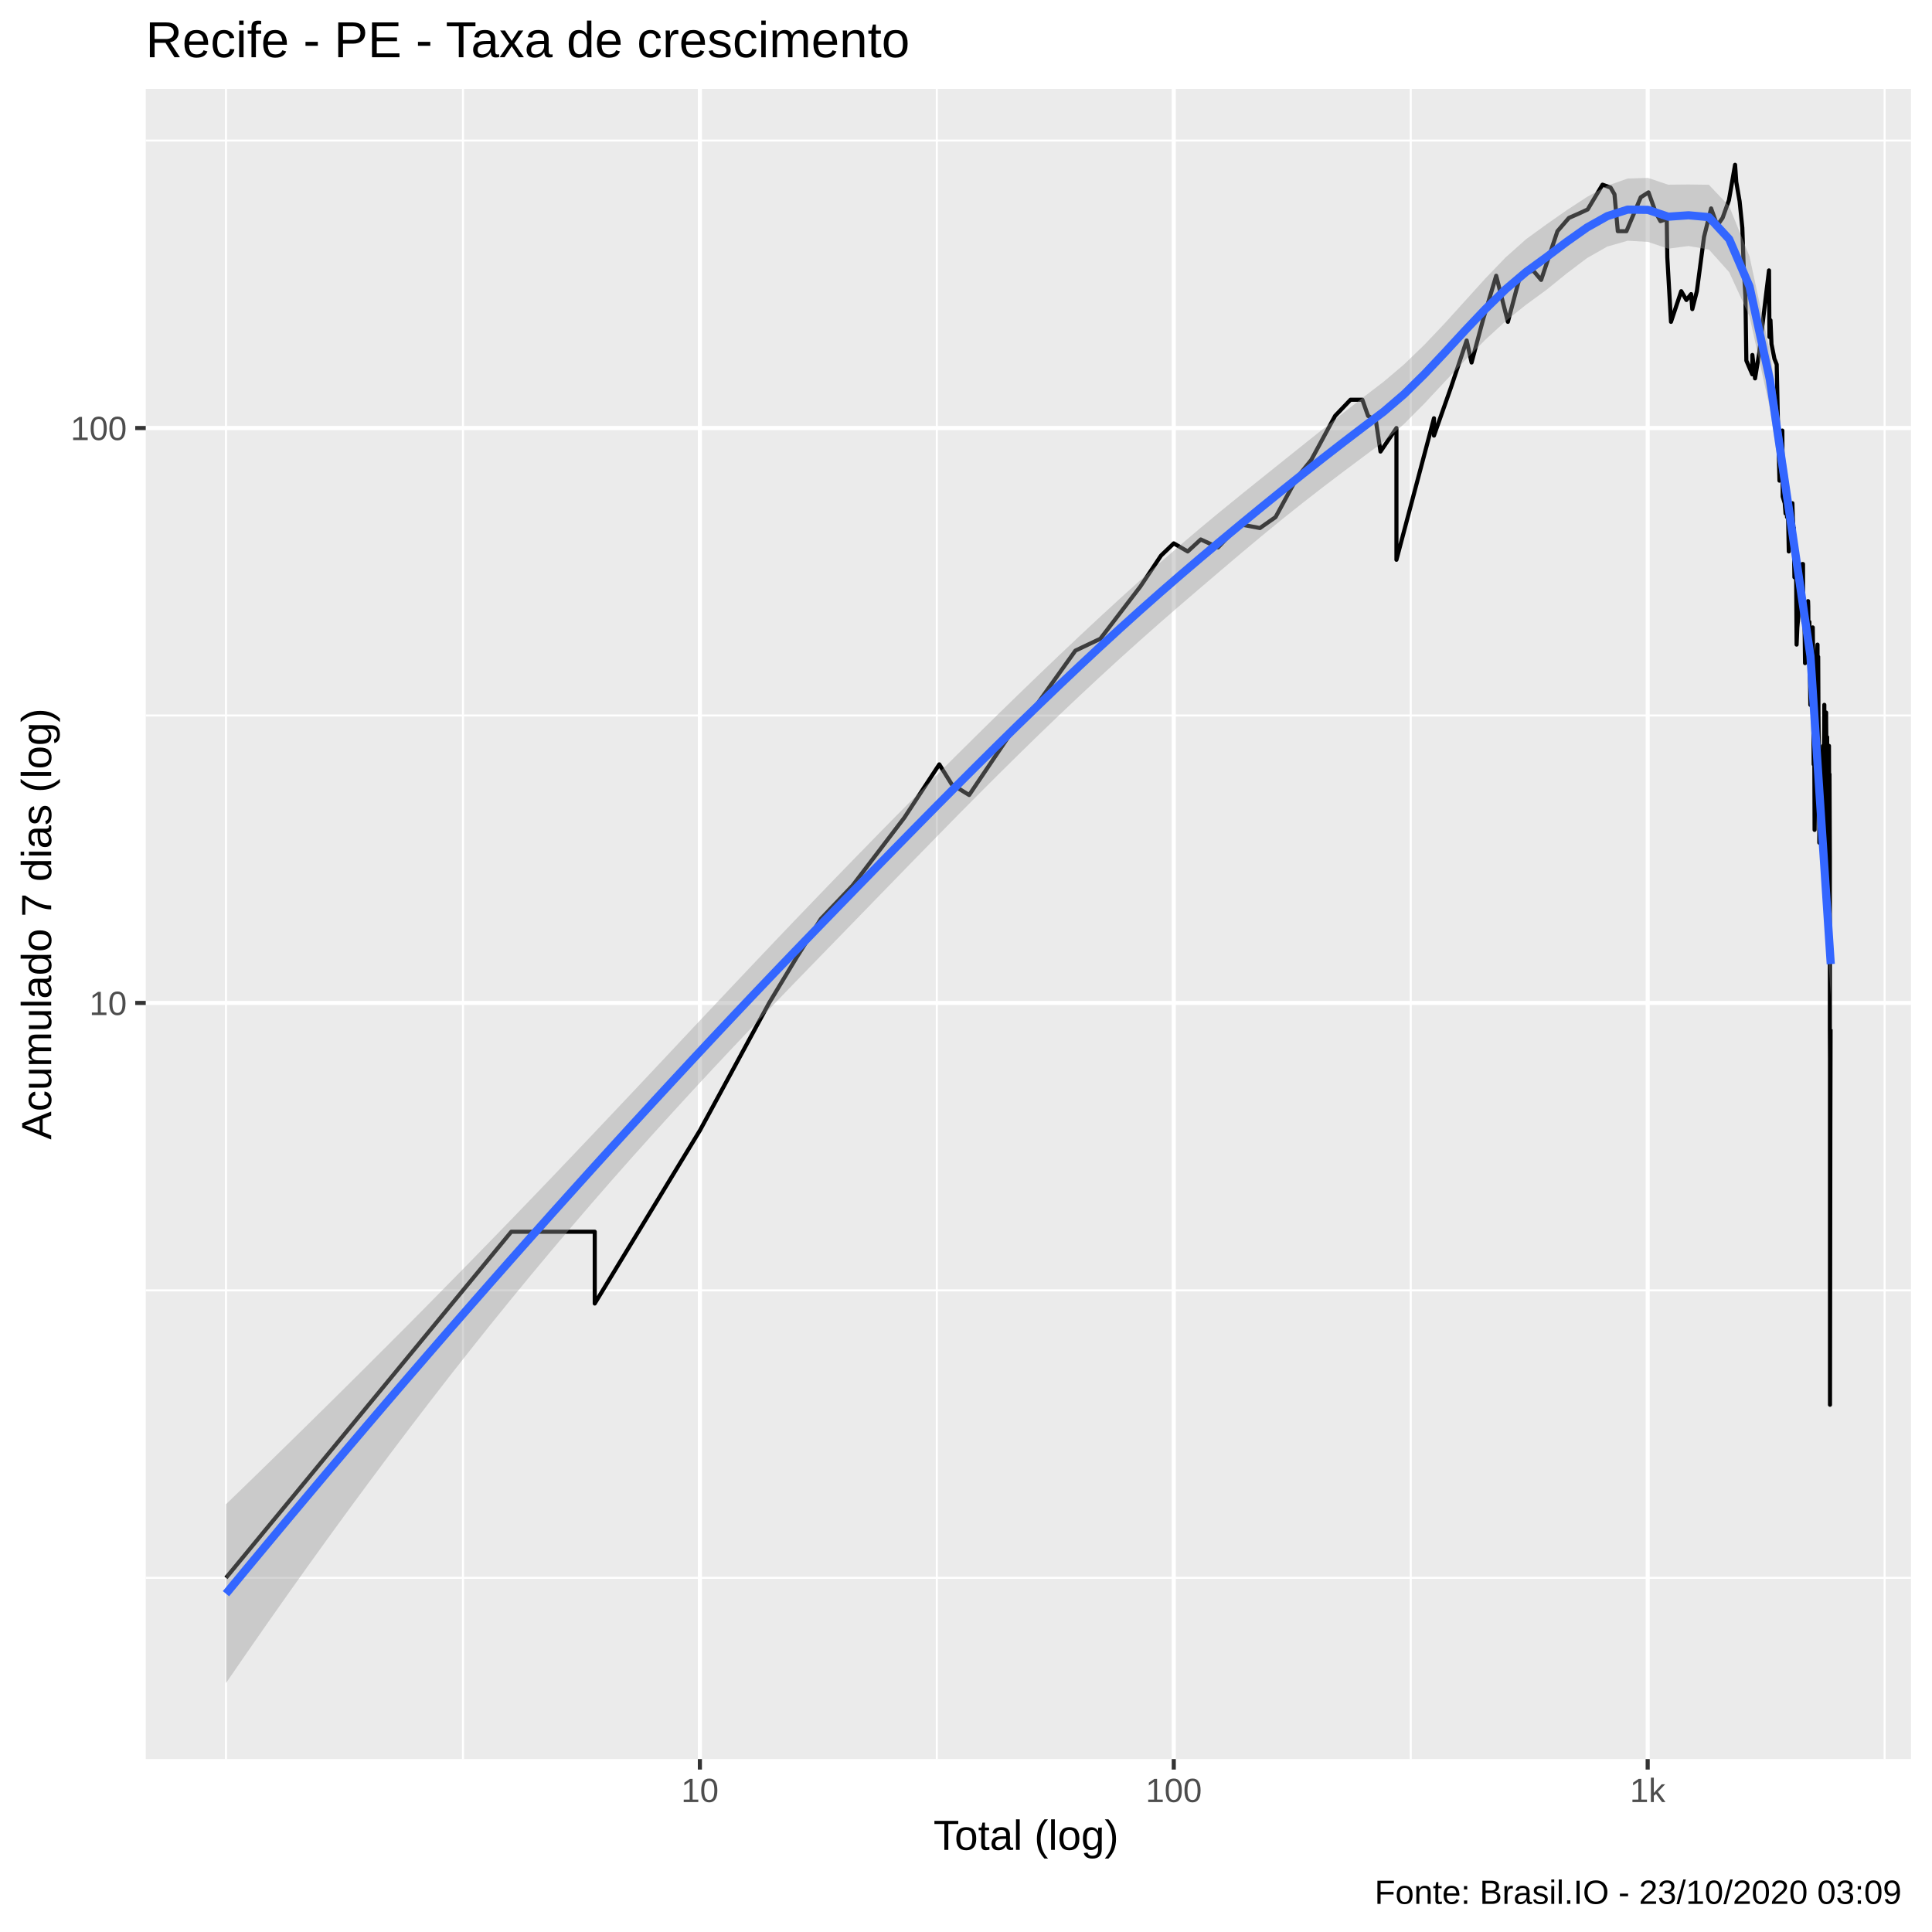
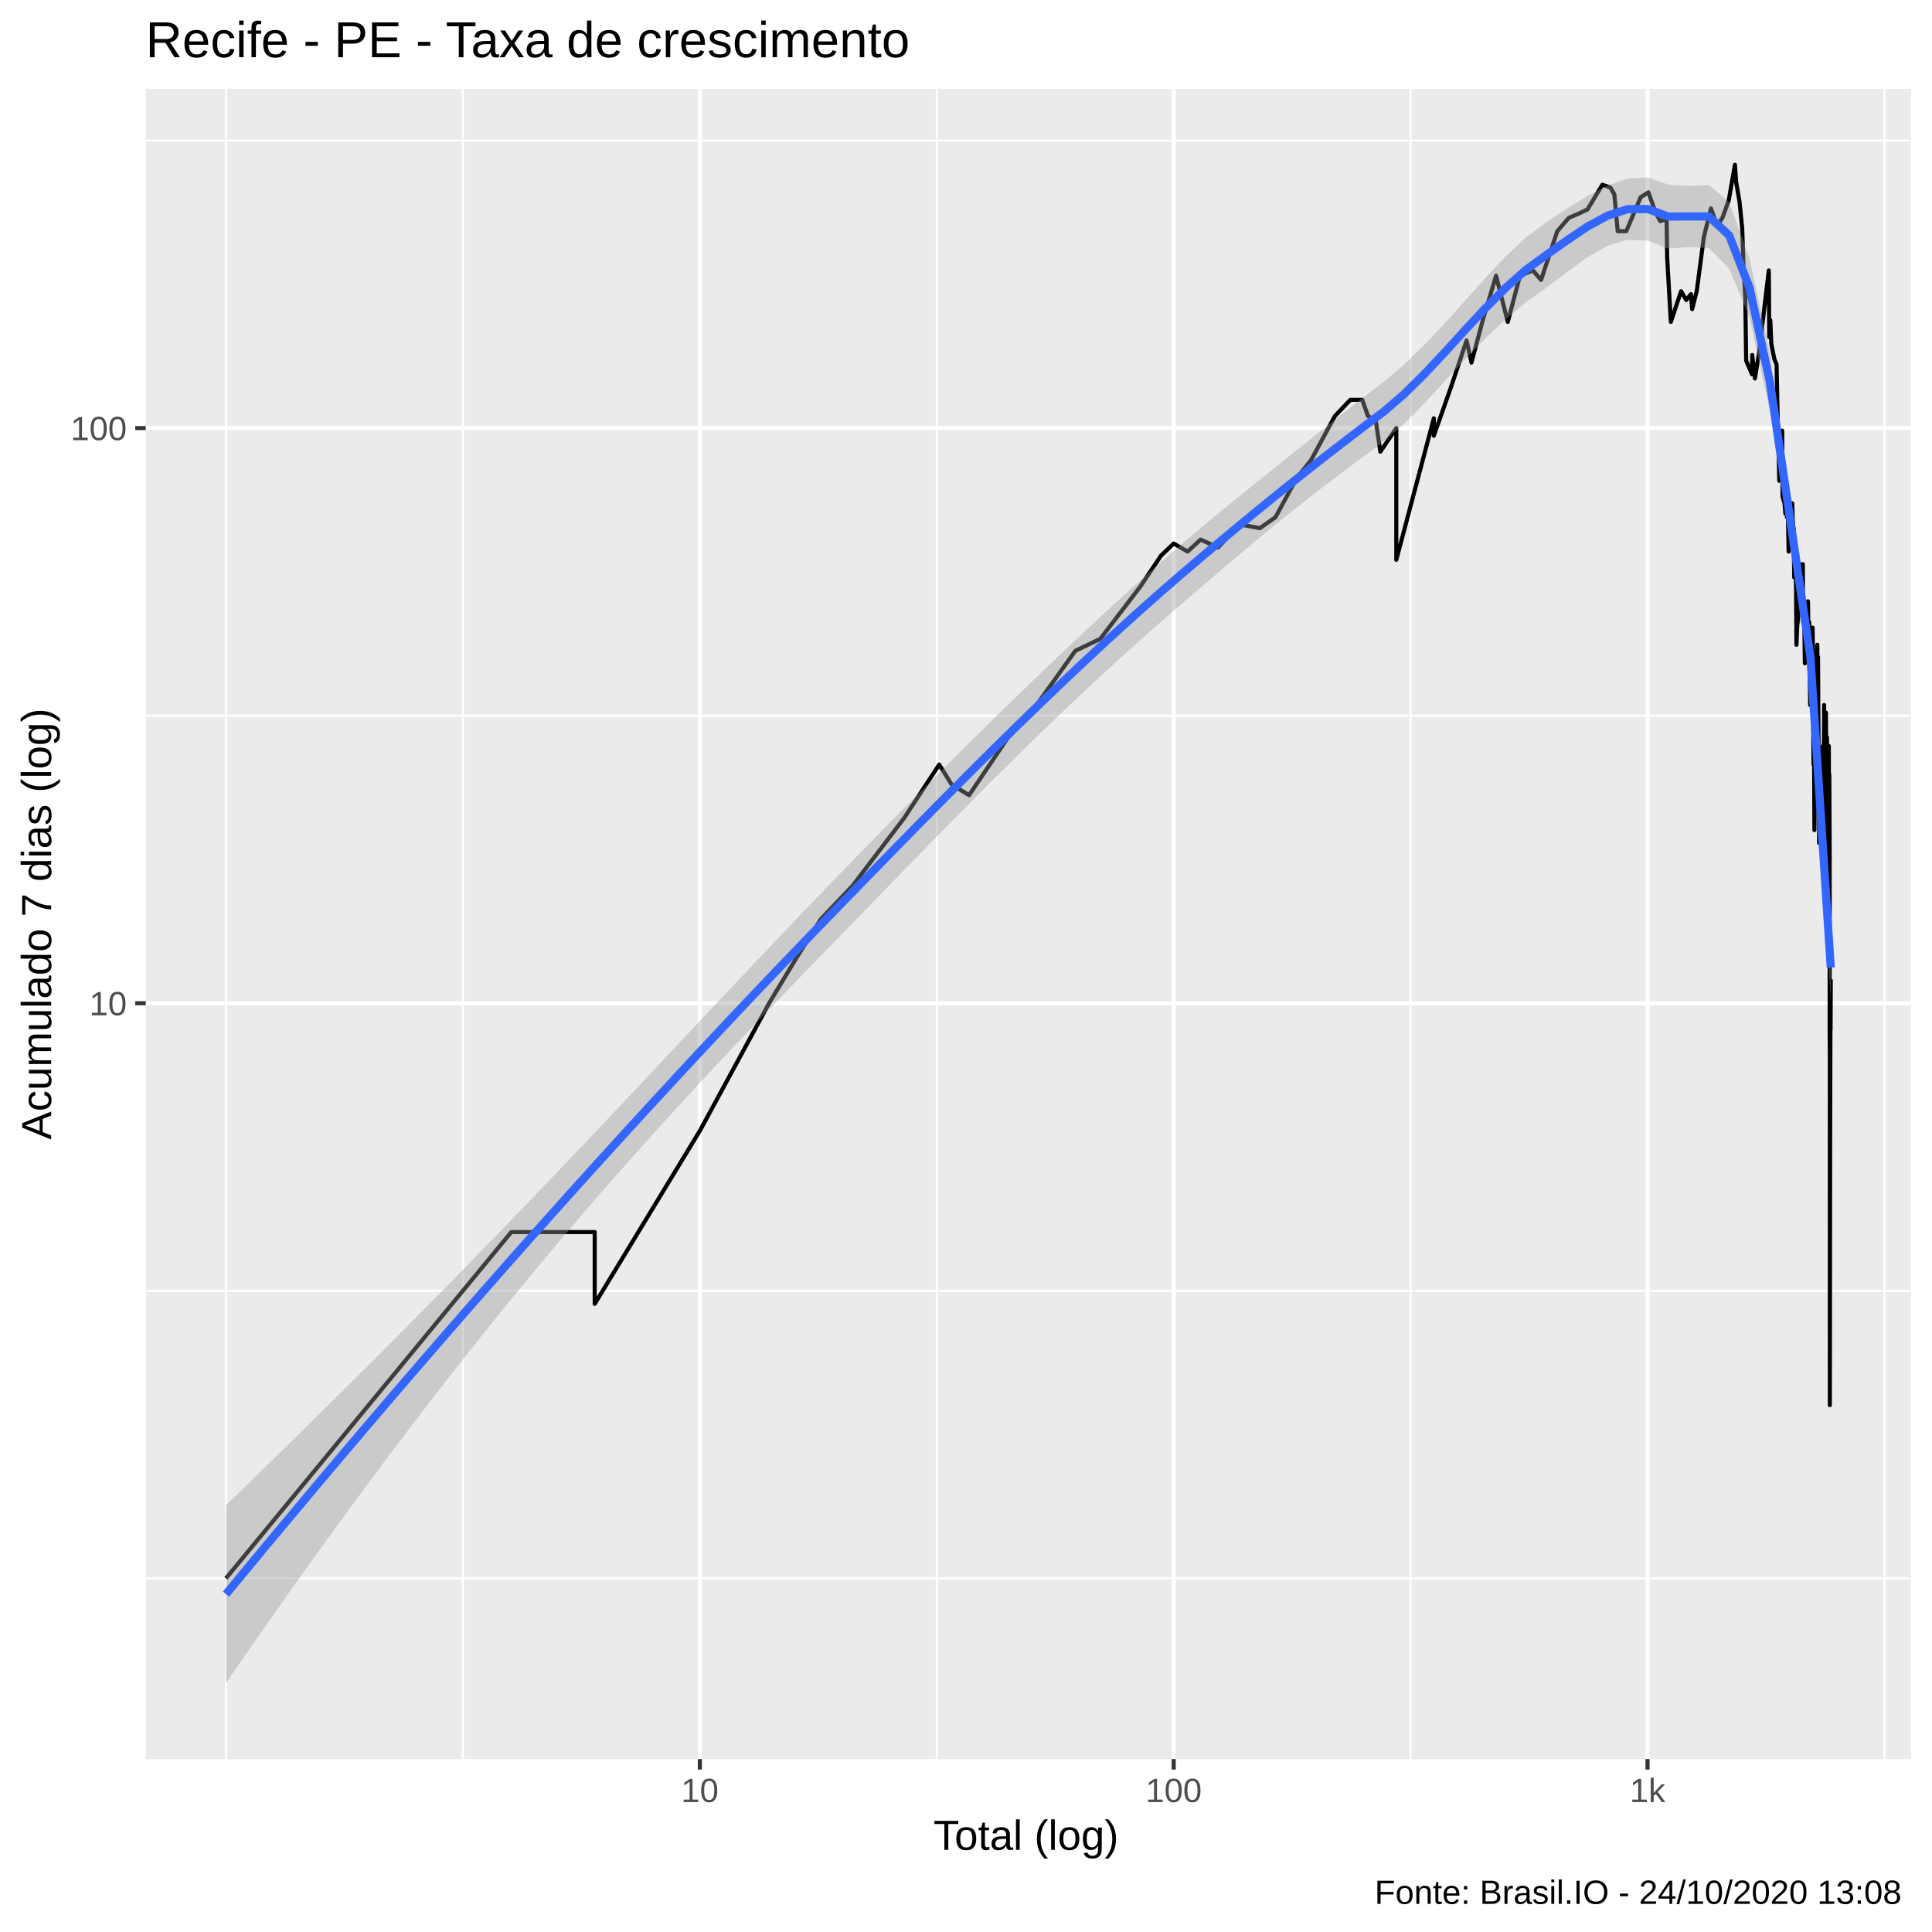
<svg xmlns="http://www.w3.org/2000/svg" viewBox="0 0 504.00 504.00">
  <defs>
    <style type="text/css">
    line, polyline, polygon, path, rect, circle {
      fill: none;
      stroke: #000000;
      stroke-linecap: round;
      stroke-linejoin: round;
      stroke-miterlimit: 10.00;
    }
  </style>
  </defs>
  <rect width="100%" height="100%" style="stroke: none; fill: #FFFFFF;" />
  <rect x="-0" y="0.00" width="504.00" height="504.00" style="stroke-width: 1.07; stroke: #FFFFFF; fill: #FFFFFF;" />
  <defs>
    <clipPath id="cpMzguMDJ8NDk4LjUyfDQ1OC44OHwyMy4xOQ==">
      <rect x="38.02" y="23.19" width="460.50" height="435.69" />
    </clipPath>
  </defs>
  <rect x="38.02" y="23.19" width="460.50" height="435.69" style="stroke-width: 1.07; stroke: none; fill: #EBEBEB;" clip-path="url(#cpMzguMDJ8NDk4LjUyfDQ1OC44OHwyMy4xOQ==)" />
-   <polyline points="38.02,411.61 498.52,411.61 " style="stroke-width: 0.53; stroke: #FFFFFF; stroke-linecap: butt;" clip-path="url(#cpMzguMDJ8NDk4LjUyfDQ1OC44OHwyMy4xOQ==)" />
-   <polyline points="38.02,336.62 498.52,336.62 " style="stroke-width: 0.53; stroke: #FFFFFF; stroke-linecap: butt;" clip-path="url(#cpMzguMDJ8NDk4LjUyfDQ1OC44OHwyMy4xOQ==)" />
-   <polyline points="38.02,186.65 498.52,186.65 " style="stroke-width: 0.53; stroke: #FFFFFF; stroke-linecap: butt;" clip-path="url(#cpMzguMDJ8NDk4LjUyfDQ1OC44OHwyMy4xOQ==)" />
+   <polyline points="38.02,411.73 498.52,411.73 " style="stroke-width: 0.53; stroke: #FFFFFF; stroke-linecap: butt;" clip-path="url(#cpMzguMDJ8NDk4LjUyfDQ1OC44OHwyMy4xOQ==)" />
+   <polyline points="38.02,336.72 498.52,336.72 " style="stroke-width: 0.53; stroke: #FFFFFF; stroke-linecap: butt;" clip-path="url(#cpMzguMDJ8NDk4LjUyfDQ1OC44OHwyMy4xOQ==)" />
+   <polyline points="38.02,186.70 498.52,186.70 " style="stroke-width: 0.53; stroke: #FFFFFF; stroke-linecap: butt;" clip-path="url(#cpMzguMDJ8NDk4LjUyfDQ1OC44OHwyMy4xOQ==)" />
  <polyline points="38.02,36.67 498.52,36.67 " style="stroke-width: 0.53; stroke: #FFFFFF; stroke-linecap: butt;" clip-path="url(#cpMzguMDJ8NDk4LjUyfDQ1OC44OHwyMy4xOQ==)" />
  <polyline points="58.95,458.88 58.95,23.19 " style="stroke-width: 0.53; stroke: #FFFFFF; stroke-linecap: butt;" clip-path="url(#cpMzguMDJ8NDk4LjUyfDQ1OC44OHwyMy4xOQ==)" />
-   <polyline points="120.77,458.88 120.77,23.19 " style="stroke-width: 0.53; stroke: #FFFFFF; stroke-linecap: butt;" clip-path="url(#cpMzguMDJ8NDk4LjUyfDQ1OC44OHwyMy4xOQ==)" />
-   <polyline points="244.39,458.88 244.39,23.19 " style="stroke-width: 0.53; stroke: #FFFFFF; stroke-linecap: butt;" clip-path="url(#cpMzguMDJ8NDk4LjUyfDQ1OC44OHwyMy4xOQ==)" />
-   <polyline points="368.02,458.88 368.02,23.19 " style="stroke-width: 0.53; stroke: #FFFFFF; stroke-linecap: butt;" clip-path="url(#cpMzguMDJ8NDk4LjUyfDQ1OC44OHwyMy4xOQ==)" />
-   <polyline points="491.64,458.88 491.64,23.19 " style="stroke-width: 0.53; stroke: #FFFFFF; stroke-linecap: butt;" clip-path="url(#cpMzguMDJ8NDk4LjUyfDQ1OC44OHwyMy4xOQ==)" />
-   <polyline points="38.02,261.64 498.52,261.64 " style="stroke-width: 1.07; stroke: #FFFFFF; stroke-linecap: butt;" clip-path="url(#cpMzguMDJ8NDk4LjUyfDQ1OC44OHwyMy4xOQ==)" />
-   <polyline points="38.02,111.66 498.52,111.66 " style="stroke-width: 1.07; stroke: #FFFFFF; stroke-linecap: butt;" clip-path="url(#cpMzguMDJ8NDk4LjUyfDQ1OC44OHwyMy4xOQ==)" />
-   <polyline points="182.58,458.88 182.58,23.19 " style="stroke-width: 1.07; stroke: #FFFFFF; stroke-linecap: butt;" clip-path="url(#cpMzguMDJ8NDk4LjUyfDQ1OC44OHwyMy4xOQ==)" />
-   <polyline points="306.20,458.88 306.20,23.19 " style="stroke-width: 1.07; stroke: #FFFFFF; stroke-linecap: butt;" clip-path="url(#cpMzguMDJ8NDk4LjUyfDQ1OC44OHwyMy4xOQ==)" />
-   <polyline points="429.83,458.88 429.83,23.19 " style="stroke-width: 1.07; stroke: #FFFFFF; stroke-linecap: butt;" clip-path="url(#cpMzguMDJ8NDk4LjUyfDQ1OC44OHwyMy4xOQ==)" />
-   <polyline points="58.95,411.61 96.17,366.46 117.94,340.05 133.38,321.32 133.38,321.32 133.38,321.32 133.38,321.32 145.36,321.32 155.15,321.32 155.15,340.05 182.58,294.91 200.64,261.64 207.81,249.76 214.14,239.72 222.41,231.02 235.91,213.31 245.03,199.40 248.28,204.61 252.82,207.39 264.51,190.08 268.99,185.88 280.54,169.73 287.05,166.63 297.48,153.01 302.88,144.93 306.20,141.75 309.84,143.86 313.24,140.73 317.75,142.80 323.50,136.78 328.68,137.75 332.76,134.89 338.36,124.59 342.06,119.99 348.29,108.48 352.31,104.28 355.40,104.28 356.88,108.48 358.93,109.74 360.13,117.80 364.29,111.66 364.29,129.54 364.29,146.03 374.08,109.11 374.08,113.64 378.58,100.88 382.61,88.82 383.89,94.57 386.96,83.12 390.31,71.94 393.36,83.96 396.55,71.94 399.93,70.54 402.04,73.02 406.29,60.31 409.28,56.85 411.82,55.73 414.17,54.64 418.05,48.18 420.15,48.93 421.17,50.69 422.04,60.31 424.29,60.31 428.03,51.46 430.04,50.18 431.94,55.46 433.16,57.69 434.01,57.41 434.80,56.85 434.95,67.17 435.91,83.96 438.58,75.96 439.93,78.26 441.16,76.72 441.47,80.64 442.66,75.96 444.53,61.80 446.38,54.37 447.97,58.84 449.37,56.85 451.02,52.24 452.63,42.99 452.94,47.45 453.81,52.50 454.52,59.42 454.86,69.17 455.33,77.48 455.57,94.07 457.11,97.65 457.14,92.60 457.84,98.71 458.92,92.11 459.66,85.69 460.82,75.96 461.48,70.54 461.60,87.91 461.86,83.54 462.13,89.75 462.89,93.58 463.49,95.08 463.81,110.37 464.06,119.25 464.21,125.39 464.23,117.80 464.96,112.32 465.05,129.54 465.58,131.27 465.80,133.97 466.12,131.27 466.18,134.89 466.34,128.68 466.64,143.86 466.96,134.89 467.58,131.27 467.69,134.89 467.90,138.72 467.98,137.75 468.00,142.80 468.11,150.60 468.53,146.03 468.68,168.16 468.87,163.67 469.12,160.84 469.25,158.12 469.31,156.81 469.54,150.60 469.89,153.01 470.17,147.14 470.35,147.14 470.38,158.12 470.43,162.24 470.50,160.84 470.73,160.84 470.88,172.99 471.20,169.73 471.45,165.13 471.60,158.12 471.67,156.81 471.72,158.12 471.79,166.63 472.02,162.24 472.14,174.68 472.26,183.87 472.50,176.42 472.55,178.20 472.65,174.68 472.89,163.67 472.99,171.34 472.99,180.04 473.03,185.88 473.13,199.40 473.23,194.57 473.30,196.94 473.37,216.49 473.63,196.94 473.80,181.93 473.99,171.34 474.13,168.16 474.15,172.99 474.22,172.99 474.31,171.34 474.38,185.88 474.46,194.57 474.60,216.49 474.60,219.83 474.62,196.94 474.76,207.39 474.83,210.28 474.92,207.39 475.01,204.61 475.11,213.31 475.15,204.61 475.20,199.40 475.20,219.83 475.43,199.40 475.57,194.57 475.66,194.57 475.68,201.95 475.86,192.29 475.89,190.08 475.91,183.87 475.93,210.28 476.00,219.83 476.38,185.88 476.38,187.94 476.50,199.40 476.50,194.57 476.50,196.94 476.59,192.29 476.65,192.29 476.70,239.72 476.88,210.28 476.95,216.49 476.99,210.28 477.12,194.57 477.15,201.95 477.21,201.95 477.26,201.95 477.32,216.49 477.35,223.35 477.35,231.02 477.35,261.64 477.35,268.50 477.39,276.17 477.39,294.91 477.39,340.05 477.39,366.46 477.48,294.91 477.48,294.91 477.54,268.50 477.59,268.50 477.59,268.50 " style="stroke-width: 1.07; stroke-linecap: butt;" clip-path="url(#cpMzguMDJ8NDk4LjUyfDQ1OC44OHwyMy4xOQ==)" />
-   <polygon points="58.95,392.42 64.25,387.29 69.55,382.13 74.85,376.95 80.15,371.75 85.45,366.53 90.75,361.28 96.05,356.01 101.35,350.72 106.65,345.40 111.95,340.05 117.24,334.67 122.54,329.27 127.84,323.83 133.14,318.37 138.44,312.87 143.74,307.35 149.04,301.79 154.34,296.21 159.64,290.61 164.94,285.00 170.24,279.37 175.54,273.73 180.83,268.09 186.13,262.46 191.43,256.84 196.73,251.24 202.03,245.65 207.33,240.10 212.63,234.58 217.93,229.08 223.23,223.62 228.53,218.19 233.83,212.79 239.13,207.44 244.43,202.11 249.72,196.83 255.02,191.58 260.32,186.37 265.62,181.21 270.92,176.09 276.22,171.02 281.52,166.01 286.82,161.06 292.12,156.19 297.42,151.40 302.72,146.69 308.02,142.10 313.31,137.61 318.61,133.22 323.91,128.91 329.21,124.65 334.51,120.40 339.81,116.16 345.11,111.93 350.41,107.73 355.71,103.59 361.01,99.53 366.31,95.03 371.61,89.91 376.90,84.33 382.20,78.48 387.50,72.62 392.80,67.12 398.10,62.40 403.40,58.55 408.70,54.84 414.00,51.38 419.30,48.45 424.60,46.57 429.90,46.41 435.20,48.18 440.49,48.13 445.79,48.20 451.09,53.78 456.39,66.87 461.69,91.53 466.99,128.34 472.29,165.01 477.59,243.21 477.59,259.78 472.29,177.28 466.99,141.63 461.69,106.44 456.39,82.53 451.09,71.00 445.79,65.08 440.49,64.18 435.20,64.87 429.90,63.10 424.60,62.80 419.30,64.32 414.00,67.33 408.70,71.34 403.40,75.63 398.10,79.50 392.80,83.75 387.50,88.61 382.20,93.95 376.90,99.58 371.61,105.24 366.31,110.57 361.01,115.17 355.71,119.11 350.41,123.07 345.11,127.09 339.81,131.21 334.51,135.43 329.21,139.77 323.91,144.20 318.61,148.70 313.31,153.22 308.02,157.76 302.72,162.36 297.42,167.05 292.12,171.82 286.82,176.68 281.52,181.62 276.22,186.64 270.92,191.74 265.62,196.92 260.32,202.15 255.02,207.45 249.72,212.80 244.43,218.20 239.13,223.62 233.83,229.07 228.53,234.52 223.23,239.98 217.93,245.43 212.63,250.88 207.33,256.34 202.03,261.84 196.73,267.39 191.43,272.99 186.13,278.63 180.83,284.34 175.54,290.11 170.24,295.95 164.94,301.86 159.64,307.85 154.34,313.93 149.04,320.10 143.74,326.36 138.44,332.71 133.14,339.16 127.84,345.70 122.54,352.35 117.24,359.08 111.95,365.91 106.65,372.83 101.35,379.85 96.05,386.95 90.75,394.14 85.45,401.42 80.15,408.78 74.85,416.23 69.55,423.76 64.25,431.38 58.95,439.07 " style="stroke-width: 0.00; stroke: none; fill: #999999; fill-opacity: 0.40;" clip-path="url(#cpMzguMDJ8NDk4LjUyfDQ1OC44OHwyMy4xOQ==)" />
-   <polyline points="58.95,392.42 64.25,387.29 69.55,382.13 74.85,376.95 80.15,371.75 85.45,366.53 90.75,361.28 96.05,356.01 101.35,350.72 106.65,345.40 111.95,340.05 117.24,334.67 122.54,329.27 127.84,323.83 133.14,318.37 138.44,312.87 143.74,307.35 149.04,301.79 154.34,296.21 159.64,290.61 164.94,285.00 170.24,279.37 175.54,273.73 180.83,268.09 186.13,262.46 191.43,256.84 196.73,251.24 202.03,245.65 207.33,240.10 212.63,234.58 217.93,229.08 223.23,223.62 228.53,218.19 233.83,212.79 239.13,207.44 244.43,202.11 249.72,196.83 255.02,191.58 260.32,186.37 265.62,181.21 270.92,176.09 276.22,171.02 281.52,166.01 286.82,161.06 292.12,156.19 297.42,151.40 302.72,146.69 308.02,142.10 313.31,137.61 318.61,133.22 323.91,128.91 329.21,124.65 334.51,120.40 339.81,116.16 345.11,111.93 350.41,107.73 355.71,103.59 361.01,99.53 366.31,95.03 371.61,89.91 376.90,84.33 382.20,78.48 387.50,72.62 392.80,67.12 398.10,62.40 403.40,58.55 408.70,54.84 414.00,51.38 419.30,48.45 424.60,46.57 429.90,46.41 435.20,48.18 440.49,48.13 445.79,48.20 451.09,53.78 456.39,66.87 461.69,91.53 466.99,128.34 472.29,165.01 477.59,243.21 " style="stroke-width: 2.13; stroke: none;" clip-path="url(#cpMzguMDJ8NDk4LjUyfDQ1OC44OHwyMy4xOQ==)" />
-   <polyline points="477.59,259.78 472.29,177.28 466.99,141.63 461.69,106.44 456.39,82.53 451.09,71.00 445.79,65.08 440.49,64.18 435.20,64.87 429.90,63.10 424.60,62.80 419.30,64.32 414.00,67.33 408.70,71.34 403.40,75.63 398.10,79.50 392.80,83.75 387.50,88.61 382.20,93.95 376.90,99.58 371.61,105.24 366.31,110.57 361.01,115.17 355.71,119.11 350.41,123.07 345.11,127.09 339.81,131.21 334.51,135.43 329.21,139.77 323.91,144.20 318.61,148.70 313.31,153.22 308.02,157.76 302.72,162.36 297.42,167.05 292.12,171.82 286.82,176.68 281.52,181.62 276.22,186.64 270.92,191.74 265.62,196.92 260.32,202.15 255.02,207.45 249.72,212.80 244.43,218.20 239.13,223.62 233.83,229.07 228.53,234.52 223.23,239.98 217.93,245.43 212.63,250.88 207.33,256.34 202.03,261.84 196.73,267.39 191.43,272.99 186.13,278.63 180.83,284.34 175.54,290.11 170.24,295.95 164.94,301.86 159.64,307.85 154.34,313.93 149.04,320.10 143.74,326.36 138.44,332.71 133.14,339.16 127.84,345.70 122.54,352.35 117.24,359.08 111.95,365.91 106.65,372.83 101.35,379.85 96.05,386.95 90.75,394.14 85.45,401.42 80.15,408.78 74.85,416.23 69.55,423.76 64.25,431.38 58.95,439.07 " style="stroke-width: 2.13; stroke: none;" clip-path="url(#cpMzguMDJ8NDk4LjUyfDQ1OC44OHwyMy4xOQ==)" />
-   <polyline points="58.95,415.75 64.25,409.33 69.55,402.95 74.85,396.59 80.15,390.27 85.45,383.97 90.75,377.71 96.05,371.48 101.35,365.28 106.65,359.11 111.95,352.98 117.24,346.88 122.54,340.81 127.84,334.77 133.14,328.76 138.44,322.79 143.74,316.85 149.04,310.95 154.34,305.07 159.64,299.23 164.94,293.43 170.24,287.66 175.54,281.92 180.83,276.22 186.13,270.55 191.43,264.91 196.73,259.31 202.03,253.75 207.33,248.22 212.63,242.73 217.93,237.26 223.23,231.80 228.53,226.36 233.83,220.93 239.13,215.53 244.43,210.15 249.72,204.82 255.02,199.52 260.32,194.26 265.62,189.06 270.92,183.92 276.22,178.83 281.52,173.82 286.82,168.87 292.12,164.00 297.42,159.22 302.72,154.53 308.02,149.93 313.31,145.42 318.61,140.96 323.91,136.56 329.21,132.21 334.51,127.92 339.81,123.68 345.11,119.51 350.41,115.40 355.71,111.35 361.01,107.35 366.31,102.80 371.61,97.58 376.90,91.96 382.20,86.21 387.50,80.62 392.80,75.44 398.10,70.95 403.40,67.09 408.70,63.09 414.00,59.35 419.30,56.38 424.60,54.68 429.90,54.75 435.20,56.53 440.49,56.16 445.79,56.64 451.09,62.39 456.39,74.70 461.69,98.99 466.99,134.99 472.29,171.14 477.59,251.50 " style="stroke-width: 2.13; stroke: #3366FF; stroke-linecap: butt;" clip-path="url(#cpMzguMDJ8NDk4LjUyfDQ1OC44OHwyMy4xOQ==)" />
+   <polyline points="120.76,458.88 120.76,23.19 " style="stroke-width: 0.53; stroke: #FFFFFF; stroke-linecap: butt;" clip-path="url(#cpMzguMDJ8NDk4LjUyfDQ1OC44OHwyMy4xOQ==)" />
+   <polyline points="244.37,458.88 244.37,23.19 " style="stroke-width: 0.53; stroke: #FFFFFF; stroke-linecap: butt;" clip-path="url(#cpMzguMDJ8NDk4LjUyfDQ1OC44OHwyMy4xOQ==)" />
+   <polyline points="367.98,458.88 367.98,23.19 " style="stroke-width: 0.53; stroke: #FFFFFF; stroke-linecap: butt;" clip-path="url(#cpMzguMDJ8NDk4LjUyfDQ1OC44OHwyMy4xOQ==)" />
+   <polyline points="491.60,458.88 491.60,23.19 " style="stroke-width: 0.53; stroke: #FFFFFF; stroke-linecap: butt;" clip-path="url(#cpMzguMDJ8NDk4LjUyfDQ1OC44OHwyMy4xOQ==)" />
+   <polyline points="38.02,261.71 498.52,261.71 " style="stroke-width: 1.07; stroke: #FFFFFF; stroke-linecap: butt;" clip-path="url(#cpMzguMDJ8NDk4LjUyfDQ1OC44OHwyMy4xOQ==)" />
+   <polyline points="38.02,111.68 498.52,111.68 " style="stroke-width: 1.07; stroke: #FFFFFF; stroke-linecap: butt;" clip-path="url(#cpMzguMDJ8NDk4LjUyfDQ1OC44OHwyMy4xOQ==)" />
+   <polyline points="182.57,458.88 182.57,23.19 " style="stroke-width: 1.07; stroke: #FFFFFF; stroke-linecap: butt;" clip-path="url(#cpMzguMDJ8NDk4LjUyfDQ1OC44OHwyMy4xOQ==)" />
+   <polyline points="306.18,458.88 306.18,23.19 " style="stroke-width: 1.07; stroke: #FFFFFF; stroke-linecap: butt;" clip-path="url(#cpMzguMDJ8NDk4LjUyfDQ1OC44OHwyMy4xOQ==)" />
+   <polyline points="429.79,458.88 429.79,23.19 " style="stroke-width: 1.07; stroke: #FFFFFF; stroke-linecap: butt;" clip-path="url(#cpMzguMDJ8NDk4LjUyfDQ1OC44OHwyMy4xOQ==)" />
+   <polyline points="58.95,411.73 96.16,366.57 117.93,340.15 133.38,321.41 133.38,321.41 133.38,321.41 133.38,321.41 145.36,321.41 155.14,321.41 155.14,340.15 182.57,294.99 200.63,261.71 207.80,249.83 214.12,239.79 222.40,231.08 235.89,213.37 245.01,199.45 248.26,204.67 252.80,207.44 264.49,190.13 268.97,185.92 280.52,169.78 287.03,166.67 297.45,153.05 302.86,144.97 306.18,141.79 309.81,143.89 313.21,140.76 317.73,142.83 323.47,136.81 328.66,137.78 332.74,134.92 338.33,124.61 342.03,120.01 348.26,108.50 352.27,104.30 355.37,104.30 356.85,108.50 358.90,109.76 360.09,117.83 364.25,111.68 364.25,129.56 364.25,146.06 374.04,109.13 374.04,113.67 378.55,100.90 382.58,88.84 383.86,94.59 386.92,83.13 390.28,71.95 393.33,83.98 396.51,71.95 399.90,70.55 402.01,73.03 406.25,60.31 409.24,56.85 411.78,55.74 414.13,54.64 418.01,48.19 420.11,48.93 421.13,50.69 422.01,60.31 424.25,60.31 427.99,51.46 430.01,50.18 431.90,55.46 433.12,57.70 433.97,57.42 434.76,56.85 434.91,67.18 435.87,83.98 438.54,75.97 439.89,78.27 441.12,76.73 441.43,80.65 442.62,75.97 444.49,61.81 446.34,54.37 447.93,58.85 449.33,56.85 450.98,52.24 452.59,42.99 452.90,47.45 453.77,52.51 454.48,59.43 454.82,69.18 455.29,77.49 455.52,94.09 457.06,97.67 457.10,92.61 457.80,98.73 458.87,92.13 459.62,85.70 460.78,75.97 461.43,70.55 461.55,87.93 461.82,83.55 462.09,89.76 462.85,93.59 463.45,95.09 463.77,110.39 464.02,119.28 464.16,125.41 464.19,117.83 464.92,112.34 465.01,129.56 465.53,131.30 465.75,134.00 466.08,131.30 466.14,134.92 466.30,128.71 466.60,143.89 466.92,134.92 467.54,131.30 467.64,134.92 467.85,138.76 467.93,137.78 467.96,142.83 468.06,150.64 468.48,146.06 468.64,168.21 468.82,163.71 469.08,160.88 469.21,158.16 469.26,156.85 469.49,150.64 469.85,153.05 470.13,147.17 470.31,147.17 470.33,158.16 470.38,162.28 470.46,160.88 470.68,160.88 470.83,173.03 471.16,169.78 471.41,165.17 471.55,158.16 471.63,156.85 471.68,158.16 471.75,166.67 471.97,162.28 472.09,174.73 472.22,183.92 472.46,176.46 472.51,178.25 472.60,174.73 472.85,163.71 472.94,171.38 472.94,180.08 472.99,185.92 473.09,199.45 473.18,194.62 473.25,196.99 473.32,216.55 473.59,196.99 473.75,181.97 473.94,171.38 474.08,168.21 474.11,173.03 474.18,173.03 474.27,171.38 474.34,185.92 474.41,194.62 474.55,216.55 474.55,219.89 474.57,196.99 474.71,207.44 474.78,210.34 474.88,207.44 474.97,204.67 475.06,213.37 475.11,204.67 475.15,199.45 475.15,219.89 475.38,199.45 475.52,194.62 475.61,194.62 475.64,202.01 475.82,192.34 475.84,190.13 475.86,183.92 475.89,210.34 475.96,219.89 476.34,185.92 476.34,187.99 476.45,199.45 476.45,194.62 476.45,196.99 476.54,192.34 476.61,192.34 476.66,239.79 476.83,210.34 476.90,216.55 476.95,210.34 477.08,194.62 477.10,202.01 477.17,202.01 477.21,202.01 477.28,216.55 477.30,223.41 477.30,231.08 477.30,261.71 477.30,268.57 477.35,276.25 477.35,294.99 477.35,340.15 477.35,366.57 477.43,294.99 477.43,294.99 477.50,268.57 477.54,268.57 477.59,255.50 477.59,255.50 " style="stroke-width: 1.07; stroke-linecap: butt;" clip-path="url(#cpMzguMDJ8NDk4LjUyfDQ1OC44OHwyMy4xOQ==)" />
+   <polygon points="58.95,392.67 64.25,387.52 69.55,382.36 74.85,377.17 80.15,371.96 85.45,366.73 90.75,361.47 96.05,356.20 101.35,350.90 106.65,345.57 111.95,340.21 117.24,334.83 122.54,329.42 127.84,323.98 133.14,318.51 138.44,313.01 143.74,307.48 149.04,301.92 154.34,296.34 159.64,290.73 164.94,285.11 170.24,279.48 175.54,273.84 180.83,268.20 186.13,262.56 191.43,256.94 196.73,251.33 202.03,245.75 207.33,240.19 212.63,234.67 217.93,229.17 223.23,223.71 228.53,218.28 233.83,212.88 239.13,207.52 244.43,202.19 249.72,196.90 255.02,191.65 260.32,186.44 265.62,181.28 270.92,176.16 276.22,171.09 281.52,166.07 286.82,161.12 292.12,156.25 297.42,151.45 302.72,146.75 308.02,142.15 313.31,137.66 318.61,133.27 323.91,128.96 329.21,124.70 334.51,120.45 339.81,116.21 345.11,111.97 350.41,107.77 355.71,103.62 361.01,99.57 366.31,95.06 371.61,89.94 376.90,84.34 382.20,78.45 387.50,72.51 392.80,66.87 398.10,61.90 403.40,57.96 408.70,54.44 414.00,51.19 419.30,48.42 424.60,46.56 429.90,46.29 435.20,48.16 440.49,48.49 445.79,48.24 451.09,52.77 456.39,67.33 461.69,92.02 466.99,128.71 472.29,165.39 477.59,244.15 477.59,260.65 472.29,177.53 466.99,142.03 461.69,107.14 456.39,82.74 451.09,70.07 445.79,64.71 440.49,64.44 435.20,64.83 429.90,62.78 424.60,62.56 419.30,64.14 414.00,67.17 408.70,71.08 403.40,75.07 398.10,78.83 392.80,83.26 387.50,88.27 382.20,93.73 376.90,99.45 371.61,105.16 366.31,110.51 361.01,115.12 355.71,119.07 350.41,123.03 345.11,127.05 339.81,131.17 334.51,135.40 329.21,139.73 323.91,144.17 318.61,148.66 313.31,153.19 308.02,157.73 302.72,162.33 297.42,167.02 292.12,171.80 286.82,176.66 281.52,181.60 276.22,186.62 270.92,191.73 265.62,196.90 260.32,202.14 255.02,207.44 249.72,212.80 244.43,218.19 239.13,223.61 233.83,229.06 228.53,234.52 223.23,239.98 217.93,245.44 212.63,250.88 207.33,256.35 202.03,261.86 196.73,267.41 191.43,273.00 186.13,278.65 180.83,284.36 175.54,290.13 170.24,295.97 164.94,301.89 159.64,307.88 154.34,313.96 149.04,320.13 143.74,326.39 138.44,332.74 133.14,339.19 127.84,345.73 122.54,352.37 117.24,359.11 111.95,365.94 106.65,372.86 101.35,379.87 96.05,386.97 90.75,394.16 85.45,401.44 80.15,408.80 74.85,416.24 69.55,423.77 64.25,431.38 58.95,439.07 " style="stroke-width: 0.00; stroke: none; fill: #999999; fill-opacity: 0.40;" clip-path="url(#cpMzguMDJ8NDk4LjUyfDQ1OC44OHwyMy4xOQ==)" />
+   <polyline points="58.95,392.67 64.25,387.52 69.55,382.36 74.85,377.17 80.15,371.96 85.45,366.73 90.75,361.47 96.05,356.20 101.35,350.90 106.65,345.57 111.95,340.21 117.24,334.83 122.54,329.42 127.84,323.98 133.14,318.51 138.44,313.01 143.74,307.48 149.04,301.92 154.34,296.34 159.64,290.73 164.94,285.11 170.24,279.48 175.54,273.84 180.83,268.20 186.13,262.56 191.43,256.94 196.73,251.33 202.03,245.75 207.33,240.19 212.63,234.67 217.93,229.17 223.23,223.71 228.53,218.28 233.83,212.88 239.13,207.52 244.43,202.19 249.72,196.90 255.02,191.65 260.32,186.44 265.62,181.28 270.92,176.16 276.22,171.09 281.52,166.07 286.82,161.12 292.12,156.25 297.42,151.45 302.72,146.75 308.02,142.15 313.31,137.66 318.61,133.27 323.91,128.96 329.21,124.70 334.51,120.45 339.81,116.21 345.11,111.97 350.41,107.77 355.71,103.62 361.01,99.57 366.31,95.06 371.61,89.94 376.90,84.34 382.20,78.45 387.50,72.51 392.80,66.87 398.10,61.90 403.40,57.96 408.70,54.44 414.00,51.19 419.30,48.42 424.60,46.56 429.90,46.29 435.20,48.16 440.49,48.49 445.79,48.24 451.09,52.77 456.39,67.33 461.69,92.02 466.99,128.71 472.29,165.39 477.59,244.15 " style="stroke-width: 2.13; stroke: none;" clip-path="url(#cpMzguMDJ8NDk4LjUyfDQ1OC44OHwyMy4xOQ==)" />
+   <polyline points="477.59,260.65 472.29,177.53 466.99,142.03 461.69,107.14 456.39,82.74 451.09,70.07 445.79,64.71 440.49,64.44 435.20,64.83 429.90,62.78 424.60,62.56 419.30,64.14 414.00,67.17 408.70,71.08 403.40,75.07 398.10,78.83 392.80,83.26 387.50,88.27 382.20,93.73 376.90,99.45 371.61,105.16 366.31,110.51 361.01,115.12 355.71,119.07 350.41,123.03 345.11,127.05 339.81,131.17 334.51,135.40 329.21,139.73 323.91,144.17 318.61,148.66 313.31,153.19 308.02,157.73 302.72,162.33 297.42,167.02 292.12,171.80 286.82,176.66 281.52,181.60 276.22,186.62 270.92,191.73 265.62,196.90 260.32,202.14 255.02,207.44 249.72,212.80 244.43,218.19 239.13,223.61 233.83,229.06 228.53,234.52 223.23,239.98 217.93,245.44 212.63,250.88 207.33,256.35 202.03,261.86 196.73,267.41 191.43,273.00 186.13,278.65 180.83,284.36 175.54,290.13 170.24,295.97 164.94,301.89 159.64,307.88 154.34,313.96 149.04,320.13 143.74,326.39 138.44,332.74 133.14,339.19 127.84,345.73 122.54,352.37 117.24,359.11 111.95,365.94 106.65,372.86 101.35,379.87 96.05,386.97 90.75,394.16 85.45,401.44 80.15,408.80 74.85,416.24 69.55,423.77 64.25,431.38 58.95,439.07 " style="stroke-width: 2.13; stroke: none;" clip-path="url(#cpMzguMDJ8NDk4LjUyfDQ1OC44OHwyMy4xOQ==)" />
+   <polyline points="58.95,415.87 64.25,409.45 69.55,403.06 74.85,396.71 80.15,390.38 85.45,384.08 90.75,377.82 96.05,371.58 101.35,365.38 106.65,359.21 111.95,353.08 117.24,346.97 122.54,340.90 127.84,334.86 133.14,328.85 138.44,322.87 143.74,316.93 149.04,311.02 154.34,305.15 159.64,299.31 164.94,293.50 170.24,287.72 175.54,281.98 180.83,276.28 186.13,270.61 191.43,264.97 196.73,259.37 202.03,253.80 207.33,248.27 212.63,242.77 217.93,237.31 223.23,231.85 228.53,226.40 233.83,220.97 239.13,215.57 244.43,210.19 249.72,204.85 255.02,199.55 260.32,194.29 265.62,189.09 270.92,183.94 276.22,178.86 281.52,173.84 286.82,168.89 292.12,164.02 297.42,159.24 302.72,154.54 308.02,149.94 313.31,145.43 318.61,140.97 323.91,136.56 329.21,132.22 334.51,127.92 339.81,123.69 345.11,119.51 350.41,115.40 355.71,111.35 361.01,107.35 366.31,102.79 371.61,97.55 376.90,91.90 382.20,86.09 387.50,80.39 392.80,75.06 398.10,70.37 403.40,66.51 408.70,62.76 414.00,59.18 419.30,56.28 424.60,54.56 429.90,54.54 435.20,56.50 440.49,56.47 445.79,56.47 451.09,61.42 456.39,75.04 461.69,99.58 466.99,135.37 472.29,171.46 477.59,252.40 " style="stroke-width: 2.13; stroke: #3366FF; stroke-linecap: butt;" clip-path="url(#cpMzguMDJ8NDk4LjUyfDQ1OC44OHwyMy4xOQ==)" />
  <defs>
    <clipPath id="cpMC4wMHw1MDQuMDB8NTA0LjAwfDAuMDA=">
      <rect x="0.00" y="0.00" width="504.00" height="504.00" />
    </clipPath>
  </defs>
  <g clip-path="url(#cpMC4wMHw1MDQuMDB8NTA0LjAwfDAuMDA=)">
-     <text x="23.30" y="264.79" style="font-size: 8.80px; fill: #4D4D4D; font-family: Arial;" textLength="9.79px" lengthAdjust="spacingAndGlyphs">10</text>
+     <text x="23.30" y="264.86" style="font-size: 8.80px; fill: #4D4D4D; font-family: Arial;" textLength="9.79px" lengthAdjust="spacingAndGlyphs">10</text>
  </g>
  <g clip-path="url(#cpMC4wMHw1MDQuMDB8NTA0LjAwfDAuMDA=)">
-     <text x="18.41" y="114.81" style="font-size: 8.80px; fill: #4D4D4D; font-family: Arial;" textLength="14.68px" lengthAdjust="spacingAndGlyphs">100</text>
+     <text x="18.41" y="114.83" style="font-size: 8.80px; fill: #4D4D4D; font-family: Arial;" textLength="14.68px" lengthAdjust="spacingAndGlyphs">100</text>
  </g>
-   <polyline points="35.28,261.64 38.02,261.64 " style="stroke-width: 1.07; stroke: #333333; stroke-linecap: butt;" clip-path="url(#cpMC4wMHw1MDQuMDB8NTA0LjAwfDAuMDA=)" />
-   <polyline points="35.28,111.66 38.02,111.66 " style="stroke-width: 1.07; stroke: #333333; stroke-linecap: butt;" clip-path="url(#cpMC4wMHw1MDQuMDB8NTA0LjAwfDAuMDA=)" />
-   <polyline points="182.58,461.62 182.58,458.88 " style="stroke-width: 1.07; stroke: #333333; stroke-linecap: butt;" clip-path="url(#cpMC4wMHw1MDQuMDB8NTA0LjAwfDAuMDA=)" />
-   <polyline points="306.20,461.62 306.20,458.88 " style="stroke-width: 1.07; stroke: #333333; stroke-linecap: butt;" clip-path="url(#cpMC4wMHw1MDQuMDB8NTA0LjAwfDAuMDA=)" />
-   <polyline points="429.83,461.62 429.83,458.88 " style="stroke-width: 1.07; stroke: #333333; stroke-linecap: butt;" clip-path="url(#cpMC4wMHw1MDQuMDB8NTA0LjAwfDAuMDA=)" />
+   <polyline points="35.28,261.71 38.02,261.71 " style="stroke-width: 1.07; stroke: #333333; stroke-linecap: butt;" clip-path="url(#cpMC4wMHw1MDQuMDB8NTA0LjAwfDAuMDA=)" />
+   <polyline points="35.28,111.68 38.02,111.68 " style="stroke-width: 1.07; stroke: #333333; stroke-linecap: butt;" clip-path="url(#cpMC4wMHw1MDQuMDB8NTA0LjAwfDAuMDA=)" />
+   <polyline points="182.57,461.62 182.57,458.88 " style="stroke-width: 1.07; stroke: #333333; stroke-linecap: butt;" clip-path="url(#cpMC4wMHw1MDQuMDB8NTA0LjAwfDAuMDA=)" />
+   <polyline points="306.18,461.62 306.18,458.88 " style="stroke-width: 1.07; stroke: #333333; stroke-linecap: butt;" clip-path="url(#cpMC4wMHw1MDQuMDB8NTA0LjAwfDAuMDA=)" />
+   <polyline points="429.79,461.62 429.79,458.88 " style="stroke-width: 1.07; stroke: #333333; stroke-linecap: butt;" clip-path="url(#cpMC4wMHw1MDQuMDB8NTA0LjAwfDAuMDA=)" />
  <g clip-path="url(#cpMC4wMHw1MDQuMDB8NTA0LjAwfDAuMDA=)">
-     <text x="177.69" y="470.11" style="font-size: 8.80px; fill: #4D4D4D; font-family: Arial;" textLength="9.79px" lengthAdjust="spacingAndGlyphs">10</text>
+     <text x="177.67" y="470.11" style="font-size: 8.80px; fill: #4D4D4D; font-family: Arial;" textLength="9.79px" lengthAdjust="spacingAndGlyphs">10</text>
  </g>
  <g clip-path="url(#cpMC4wMHw1MDQuMDB8NTA0LjAwfDAuMDA=)">
-     <text x="298.86" y="470.11" style="font-size: 8.80px; fill: #4D4D4D; font-family: Arial;" textLength="14.68px" lengthAdjust="spacingAndGlyphs">100</text>
+     <text x="298.84" y="470.11" style="font-size: 8.80px; fill: #4D4D4D; font-family: Arial;" textLength="14.68px" lengthAdjust="spacingAndGlyphs">100</text>
  </g>
  <g clip-path="url(#cpMC4wMHw1MDQuMDB8NTA0LjAwfDAuMDA=)">
-     <text x="425.18" y="470.11" style="font-size: 8.80px; fill: #4D4D4D; font-family: Arial;" textLength="9.29px" lengthAdjust="spacingAndGlyphs">1k</text>
+     <text x="425.14" y="470.11" style="font-size: 8.80px; fill: #4D4D4D; font-family: Arial;" textLength="9.29px" lengthAdjust="spacingAndGlyphs">1k</text>
  </g>
  <g clip-path="url(#cpMC4wMHw1MDQuMDB8NTA0LjAwfDAuMDA=)">
    <text x="243.51" y="482.57" style="font-size: 11.00px; font-family: Arial;" textLength="49.52px" lengthAdjust="spacingAndGlyphs">Total (log)</text>
  </g>
  <g clip-path="url(#cpMC4wMHw1MDQuMDB8NTA0LjAwfDAuMDA=)">
    <text transform="translate(13.35,297.28) rotate(-90)" style="font-size: 11.00px; font-family: Arial;" textLength="112.50px" lengthAdjust="spacingAndGlyphs">Acumulado 7 dias (log)</text>
  </g>
  <g clip-path="url(#cpMC4wMHw1MDQuMDB8NTA0LjAwfDAuMDA=)">
    <text x="38.02" y="14.93" style="font-size: 13.20px; font-family: Arial;" textLength="201.00px" lengthAdjust="spacingAndGlyphs">Recife - PE - Taxa de crescimento</text>
  </g>
  <g clip-path="url(#cpMC4wMHw1MDQuMDB8NTA0LjAwfDAuMDA=)">
-     <text x="358.61" y="496.67" style="font-size: 8.80px; font-family: Arial;" textLength="139.91px" lengthAdjust="spacingAndGlyphs">Fonte: Brasil.IO -  23/10/2020 03:09</text>
+     <text x="358.61" y="496.67" style="font-size: 8.80px; font-family: Arial;" textLength="139.91px" lengthAdjust="spacingAndGlyphs">Fonte: Brasil.IO -  24/10/2020 13:08</text>
  </g>
</svg>
